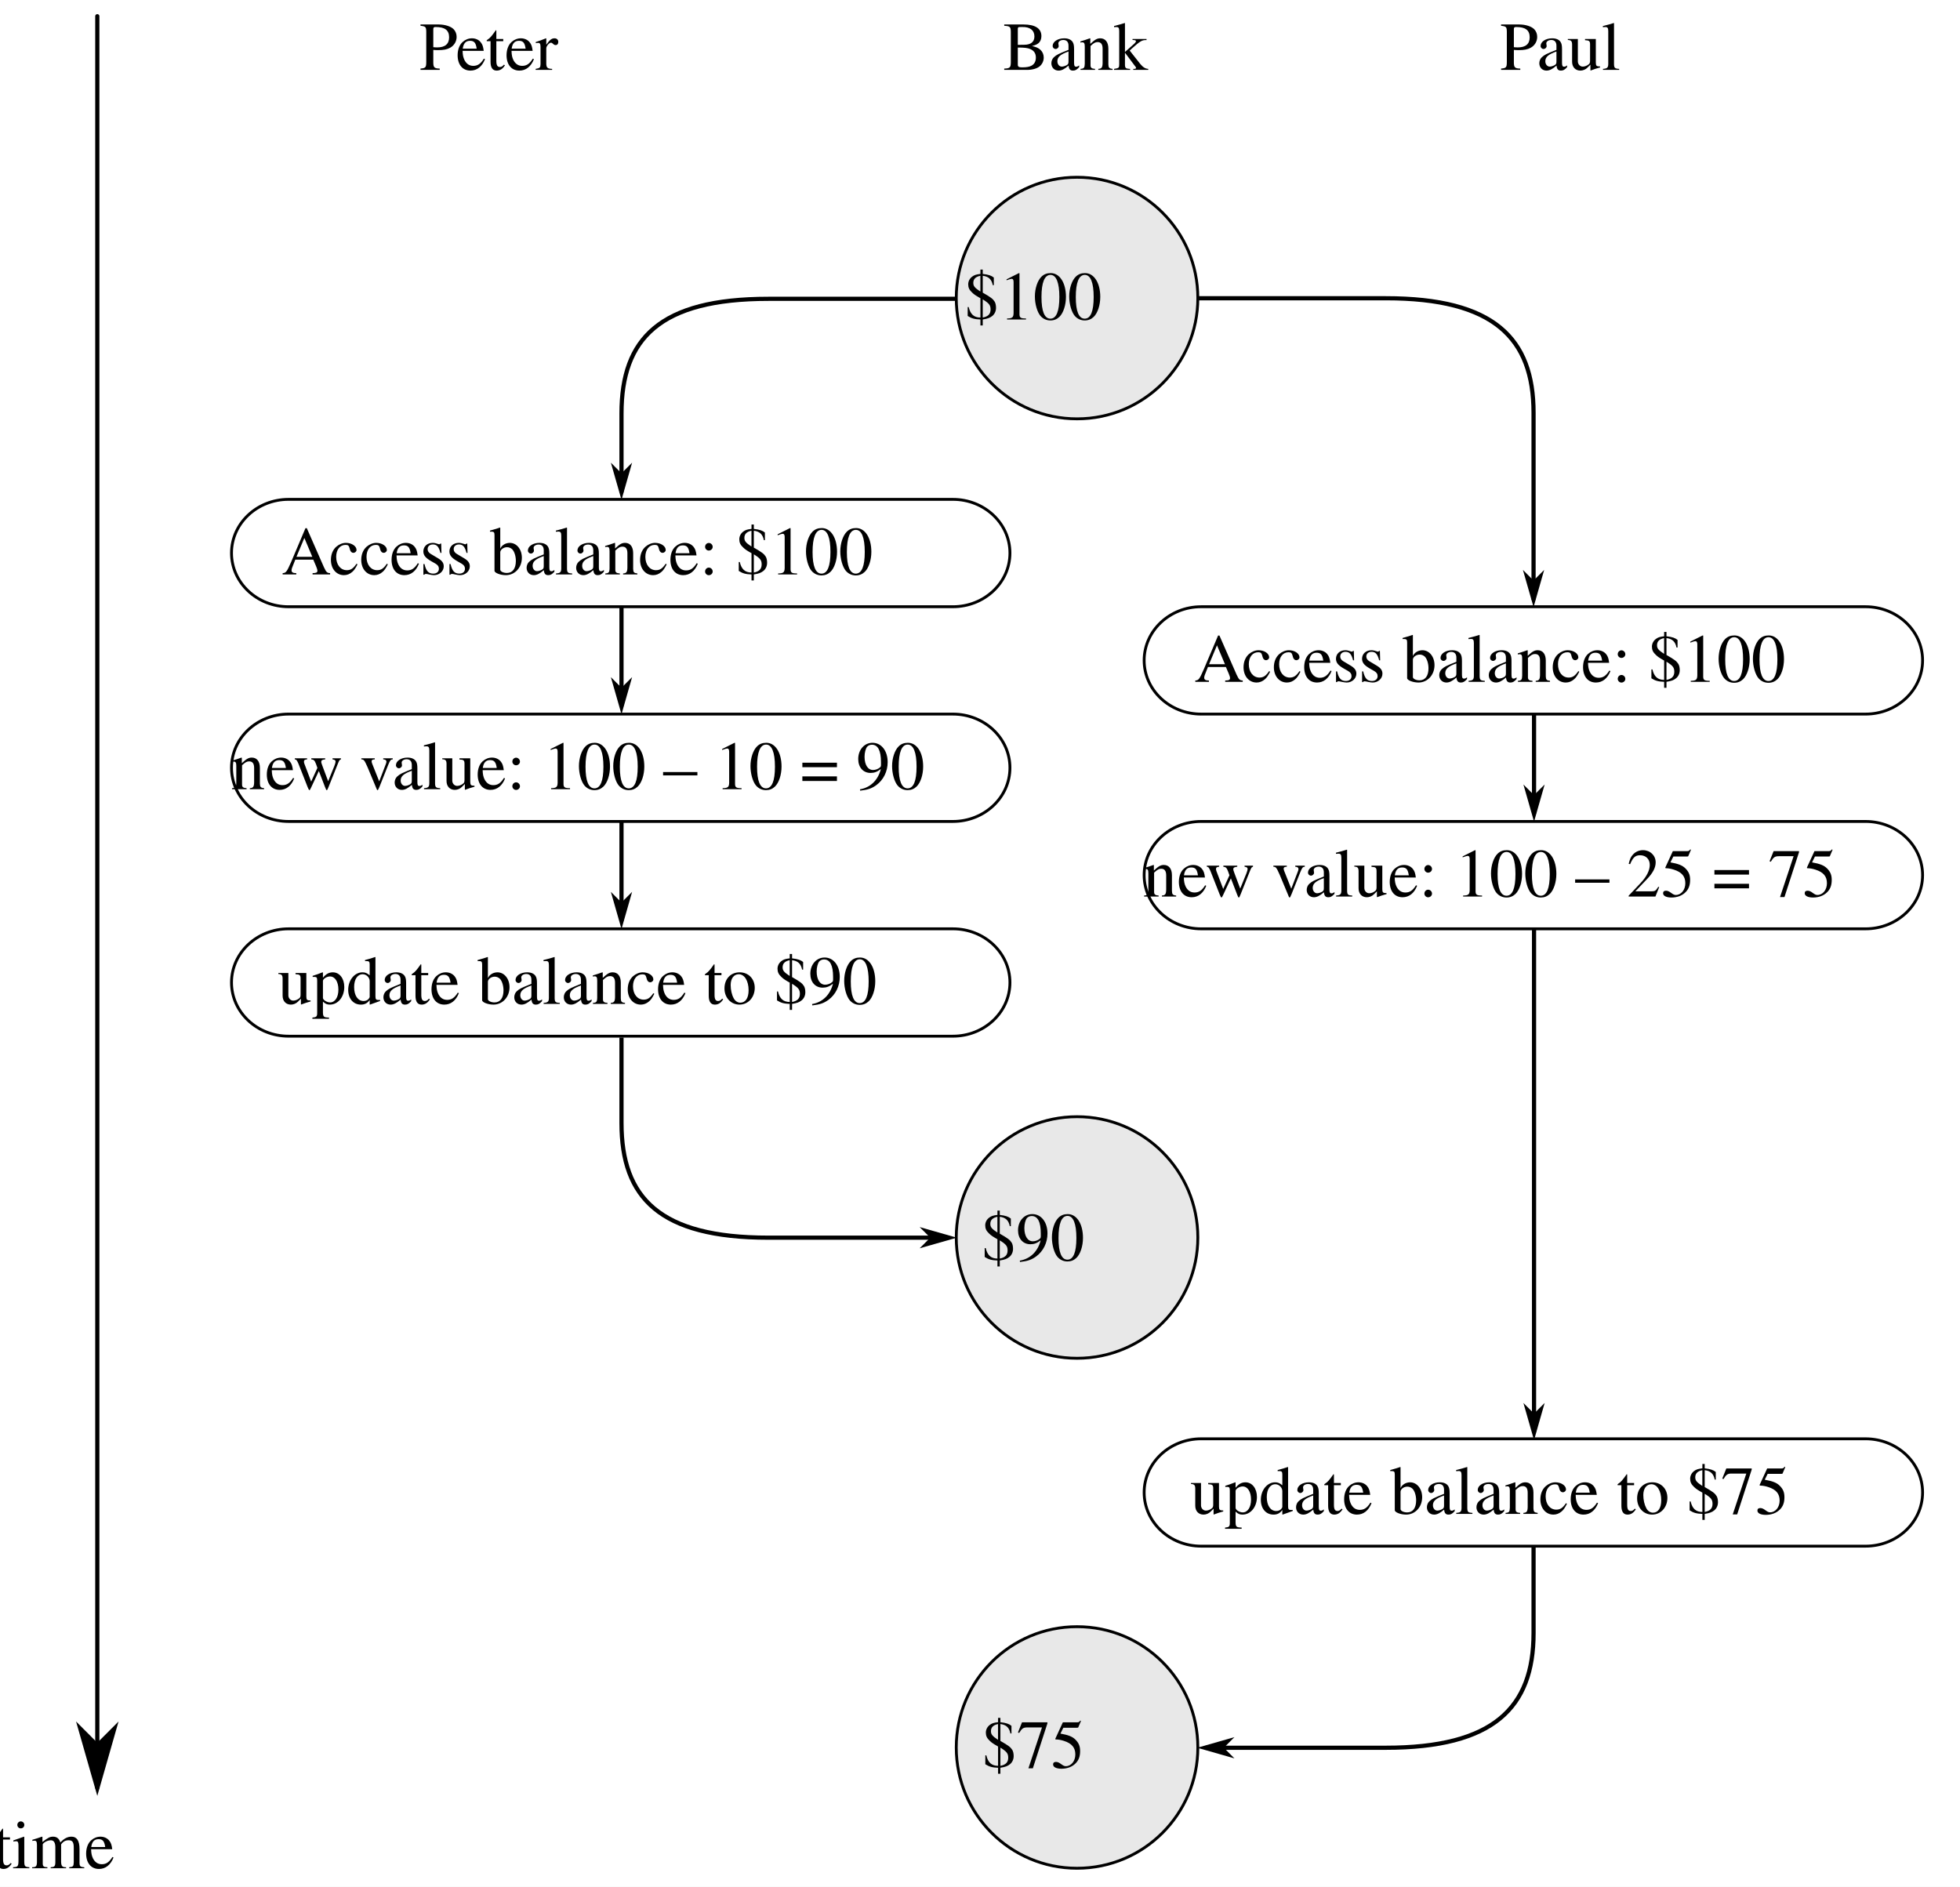
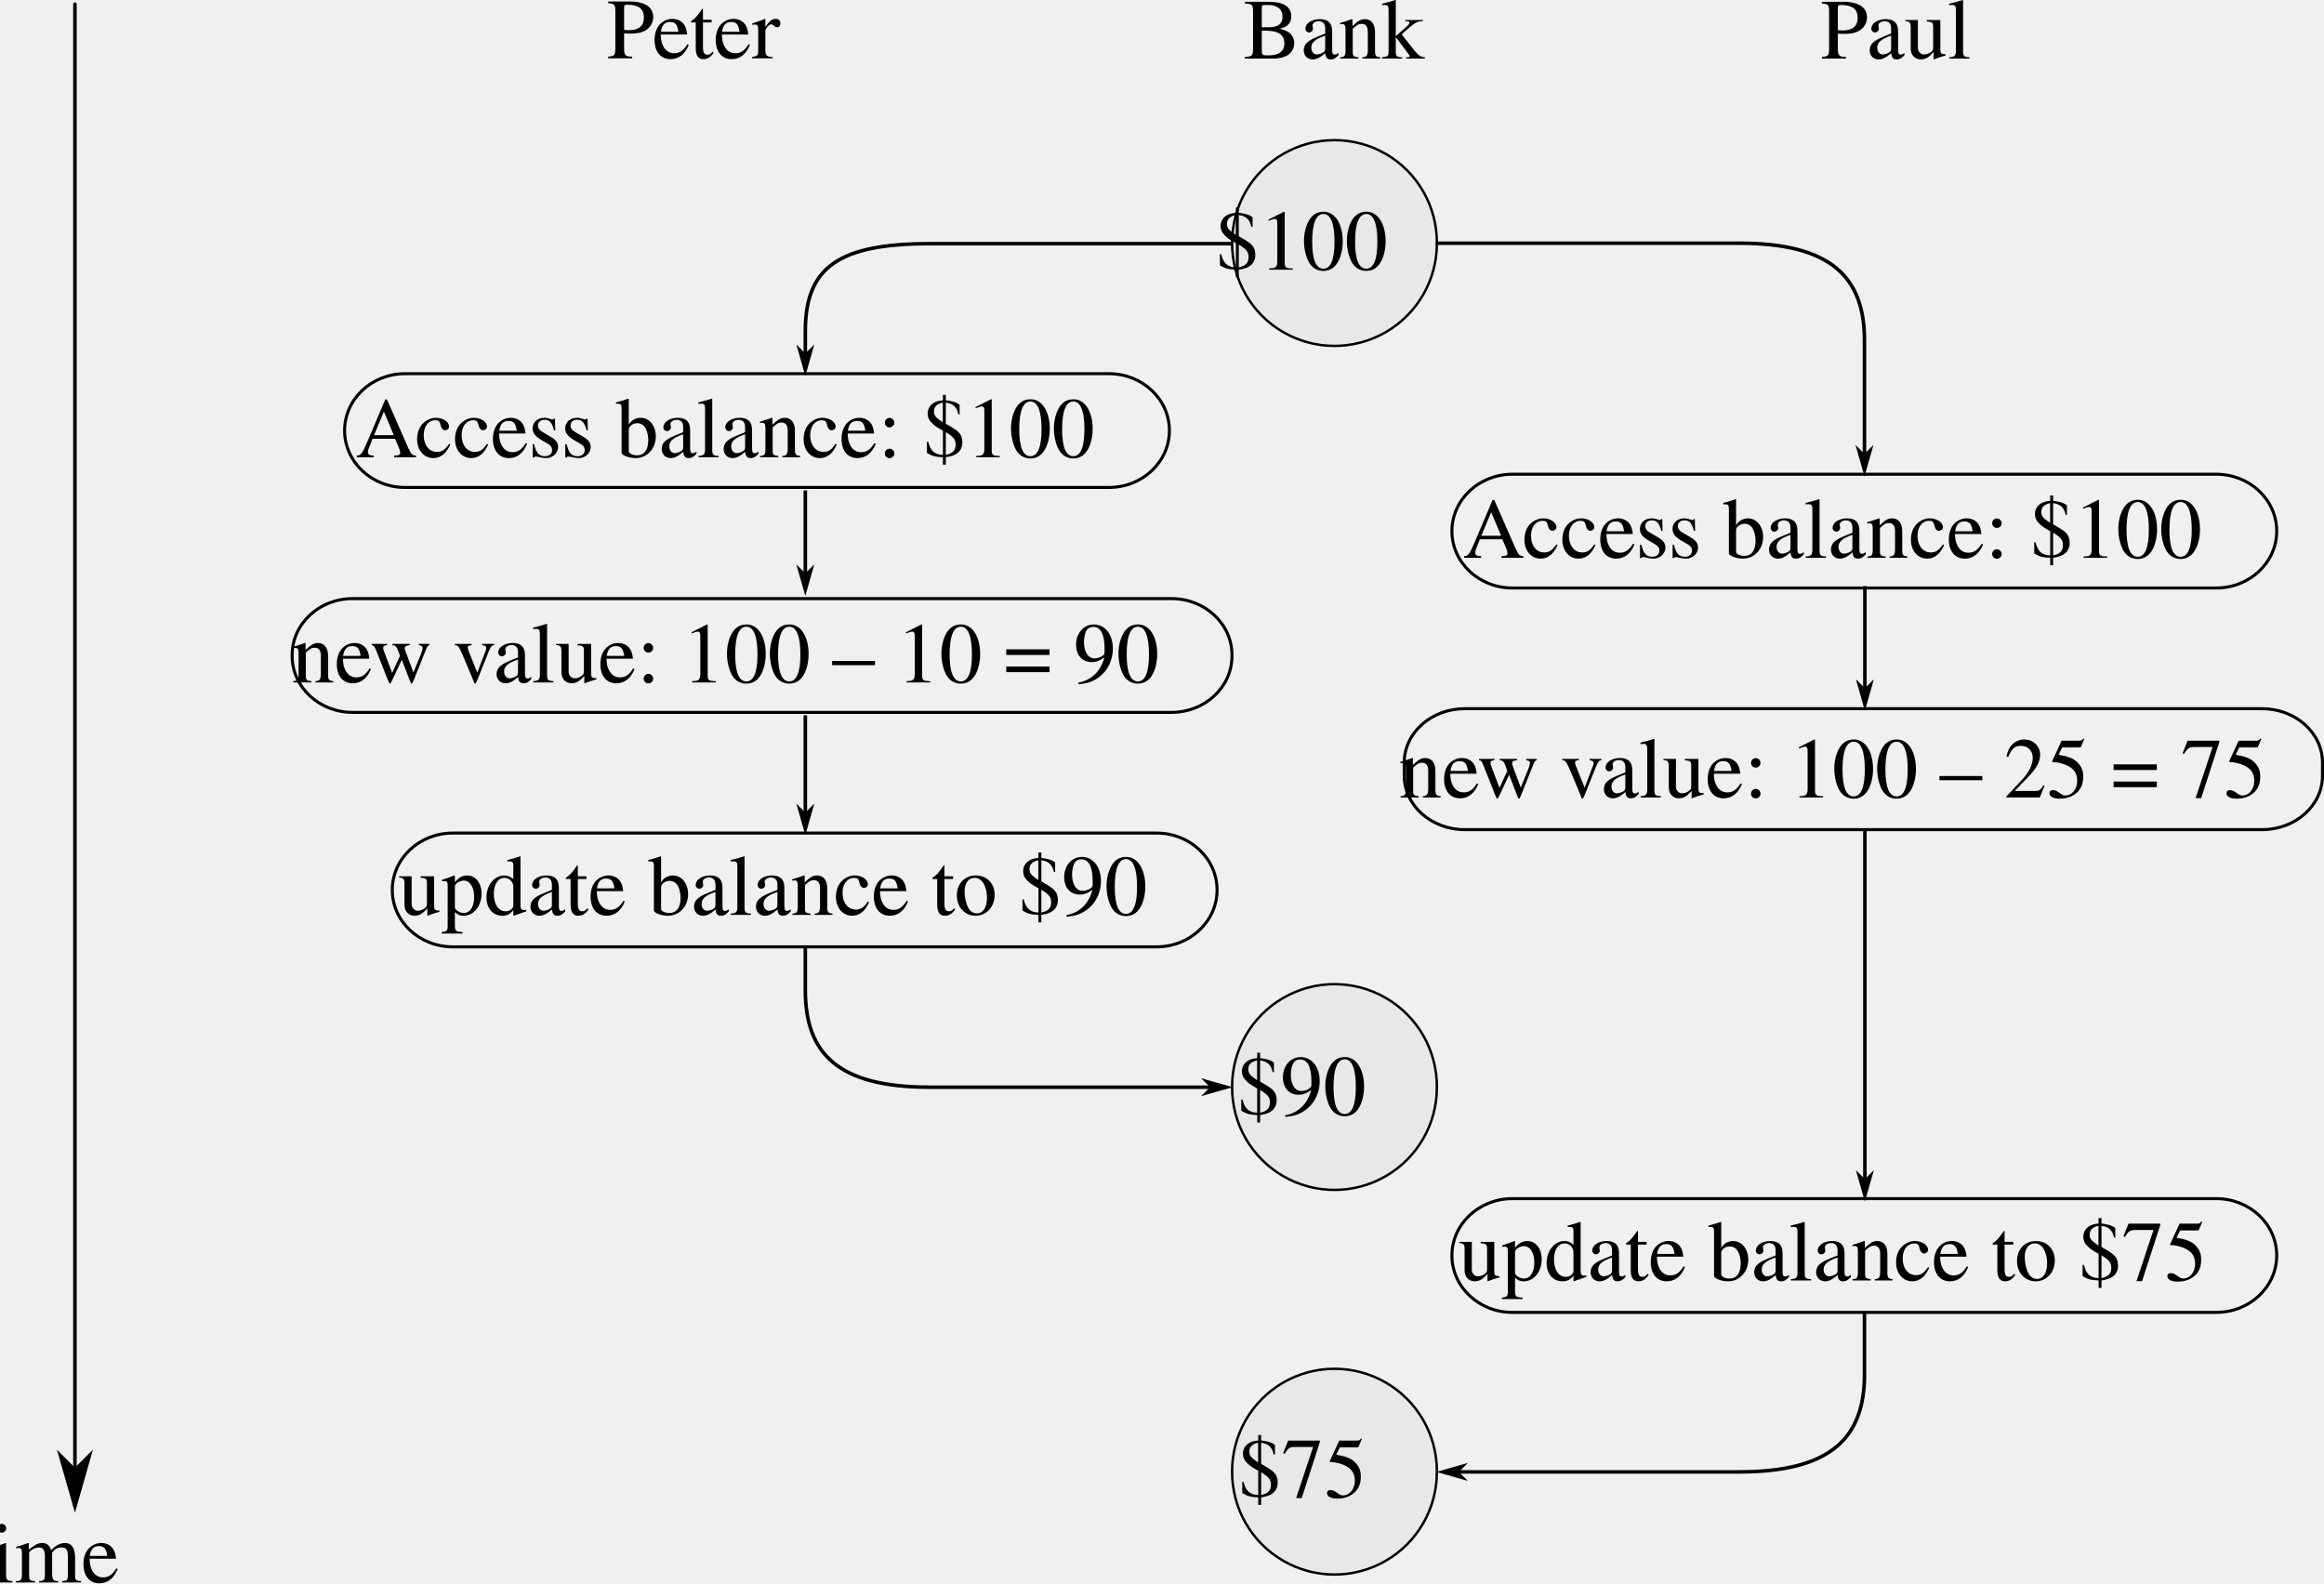
- <svg xmlns="http://www.w3.org/2000/svg" preserveAspectRatio="xMinYMin meet" viewBox="0 0 697 671" id="svg2" version="1.1">
+ <svg xmlns="http://www.w3.org/2000/svg" preserveAspectRatio="xMinYMin meet" viewBox="0 0 974.973 664.25" id="svg2" version="1.1" width="974.973" height="664.25">
  <defs id="defs4">
    <marker refX="0" refY="0" orient="auto" id="Arrow1Mstart" style="overflow:visible">
-       <path d="M 0,0 5,-5 -12.5,0 5,5 0,0 z" transform="matrix(0.4,0,0,0.4,4,0)" id="path4223" style="fill:#000000;fill-rule:evenodd;stroke:#000000;stroke-width:1pt;marker-start:none" />
+       <path d="M 0,0 5,-5 -12.5,0 5,5 Z" transform="matrix(0.4,0,0,0.4,4,0)" id="path4223" style="fill:#000000;fill-rule:evenodd;stroke:#000000;stroke-width:1pt;marker-start:none" />
    </marker>
    <marker refX="0" refY="0" orient="auto" id="Arrow1Mend" style="overflow:visible">
-       <path d="M 0,0 5,-5 -12.5,0 5,5 0,0 z" transform="matrix(-0.4,0,0,-0.4,-4,0)" id="path4226" style="fill:#000000;fill-rule:evenodd;stroke:#000000;stroke-width:1pt;marker-start:none" />
+       <path d="M 0,0 5,-5 -12.5,0 5,5 Z" transform="matrix(-0.4,0,0,-0.4,-4,0)" id="path4226" style="fill:#000000;fill-rule:evenodd;stroke:#000000;stroke-width:1pt;marker-start:none" />
    </marker>
    <marker refX="0" refY="0" orient="auto" id="Arrow1Lend" style="overflow:visible">
-       <path d="M 0,0 5,-5 -12.5,0 5,5 0,0 z" transform="matrix(-0.8,0,0,-0.8,-10,0)" id="path4220" style="fill:#000000;fill-rule:evenodd;stroke:#000000;stroke-width:1pt;marker-start:none" />
+       <path d="M 0,0 5,-5 -12.5,0 5,5 Z" transform="matrix(-0.8,0,0,-0.8,-10,0)" id="path4220" style="fill:#000000;fill-rule:evenodd;stroke:#000000;stroke-width:1pt;marker-start:none" />
    </marker>
    <marker refX="0" refY="0" orient="auto" id="Arrow1Mend-2" style="overflow:visible">
-       <path d="M 0,0 5,-5 -12.5,0 5,5 0,0 z" transform="matrix(-0.4,0,0,-0.4,-4,0)" id="path4226-1" style="fill:#000000;fill-rule:evenodd;stroke:#000000;stroke-width:1pt;marker-start:none" />
+       <path d="M 0,0 5,-5 -12.5,0 5,5 Z" transform="matrix(-0.4,0,0,-0.4,-4,0)" id="path4226-1" style="fill:#000000;fill-rule:evenodd;stroke:#000000;stroke-width:1pt;marker-start:none" />
    </marker>
    <marker refX="0" refY="0" orient="auto" id="Arrow1Mend-1" style="overflow:visible">
-       <path d="M 0,0 5,-5 -12.5,0 5,5 0,0 z" transform="matrix(-0.4,0,0,-0.4,-4,0)" id="path4226-9" style="fill:#000000;fill-rule:evenodd;stroke:#000000;stroke-width:1pt;marker-start:none" />
+       <path d="M 0,0 5,-5 -12.5,0 5,5 Z" transform="matrix(-0.4,0,0,-0.4,-4,0)" id="path4226-9" style="fill:#000000;fill-rule:evenodd;stroke:#000000;stroke-width:1pt;marker-start:none" />
    </marker>
    <marker refX="0" refY="0" orient="auto" id="Arrow1Mend-24" style="overflow:visible">
-       <path d="M 0,0 5,-5 -12.5,0 5,5 0,0 z" transform="matrix(-0.4,0,0,-0.4,-4,0)" id="path4226-7" style="fill:#000000;fill-rule:evenodd;stroke:#000000;stroke-width:1pt;marker-start:none" />
+       <path d="M 0,0 5,-5 -12.5,0 5,5 Z" transform="matrix(-0.4,0,0,-0.4,-4,0)" id="path4226-7" style="fill:#000000;fill-rule:evenodd;stroke:#000000;stroke-width:1pt;marker-start:none" />
    </marker>
    <marker refX="0" refY="0" orient="auto" id="Arrow1Mend-3" style="overflow:visible">
-       <path d="M 0,0 5,-5 -12.5,0 5,5 0,0 z" transform="matrix(-0.4,0,0,-0.4,-4,0)" id="path4226-2" style="fill:#000000;fill-rule:evenodd;stroke:#000000;stroke-width:1pt;marker-start:none" />
+       <path d="M 0,0 5,-5 -12.5,0 5,5 Z" transform="matrix(-0.4,0,0,-0.4,-4,0)" id="path4226-2" style="fill:#000000;fill-rule:evenodd;stroke:#000000;stroke-width:1pt;marker-start:none" />
    </marker>
    <marker refX="0" refY="0" orient="auto" id="Arrow1Mend-3-3" style="overflow:visible">
-       <path d="M 0,0 5,-5 -12.5,0 5,5 0,0 z" transform="matrix(-0.4,0,0,-0.4,-4,0)" id="path4226-2-4" style="fill:#000000;fill-rule:evenodd;stroke:#000000;stroke-width:1pt;marker-start:none" />
+       <path d="M 0,0 5,-5 -12.5,0 5,5 Z" transform="matrix(-0.4,0,0,-0.4,-4,0)" id="path4226-2-4" style="fill:#000000;fill-rule:evenodd;stroke:#000000;stroke-width:1pt;marker-start:none" />
    </marker>
    <marker refX="0" refY="0" orient="auto" id="Arrow1Mend-9" style="overflow:visible">
-       <path d="M 0,0 5,-5 -12.5,0 5,5 0,0 z" transform="matrix(-0.4,0,0,-0.4,-4,0)" id="path4226-0" style="fill:#000000;fill-rule:evenodd;stroke:#000000;stroke-width:1pt;marker-start:none" />
+       <path d="M 0,0 5,-5 -12.5,0 5,5 Z" transform="matrix(-0.4,0,0,-0.4,-4,0)" id="path4226-0" style="fill:#000000;fill-rule:evenodd;stroke:#000000;stroke-width:1pt;marker-start:none" />
    </marker>
    <marker refX="0" refY="0" orient="auto" id="Arrow1Mstart-3" style="overflow:visible">
-       <path d="M 0,0 5,-5 -12.5,0 5,5 0,0 z" transform="matrix(0.4,0,0,0.4,4,0)" id="path4223-6" style="fill:#000000;fill-rule:evenodd;stroke:#000000;stroke-width:1pt;marker-start:none" />
+       <path d="M 0,0 5,-5 -12.5,0 5,5 Z" transform="matrix(0.4,0,0,0.4,4,0)" id="path4223-6" style="fill:#000000;fill-rule:evenodd;stroke:#000000;stroke-width:1pt;marker-start:none" />
    </marker>
    <marker refX="0" refY="0" orient="auto" id="Arrow1Mend-6" style="overflow:visible">
-       <path d="M 0,0 5,-5 -12.5,0 5,5 0,0 z" transform="matrix(-0.4,0,0,-0.4,-4,0)" id="path4226-3" style="fill:#000000;fill-rule:evenodd;stroke:#000000;stroke-width:1pt;marker-start:none" />
+       <path d="M 0,0 5,-5 -12.5,0 5,5 Z" transform="matrix(-0.4,0,0,-0.4,-4,0)" id="path4226-3" style="fill:#000000;fill-rule:evenodd;stroke:#000000;stroke-width:1pt;marker-start:none" />
    </marker>
  </defs>
-   <rect width="100%" height="100%" fill="white" id="rect27" />
-   <g transform="translate(-31.16106,-47.7156)" id="layer2" style="display:inline">
-     <path d="m 65.763,53.484 0,630" id="path4076" style="fill:none;stroke:#000000;stroke-width:1.488;stroke-linecap:round;stroke-linejoin:round;stroke-miterlimit:4;stroke-opacity:1;stroke-dasharray:none;marker-end:url(#Arrow1Lend);display:inline" />
-     <path d="m 340,117.362 a 25,25 0 1 1 -50,0 25,25 0 1 1 50,0 z" transform="matrix(1.718182,0,0,1.718182,-127.0555,-47.93823)" id="path4049" style="fill:#e8e8e8;fill-opacity:1;stroke:#000000;stroke-width:0.591;stroke-linecap:round;stroke-linejoin:round;stroke-miterlimit:4;stroke-opacity:1;stroke-dasharray:none;stroke-dashoffset:0" />
-     <path d="m 340,117.362 a 25,25 0 1 1 -50,0 25,25 0 1 1 50,0 z" transform="matrix(1.718182,0,0,1.718182,-127.0555,286.1528)" id="path4049-1" style="fill:#e8e8e8;fill-opacity:1;stroke:#000000;stroke-width:0.591;stroke-linecap:round;stroke-linejoin:round;stroke-miterlimit:4;stroke-opacity:1;stroke-dasharray:none;stroke-dashoffset:0" />
-     <path d="m 340,117.362 a 25,25 0 1 1 -50,0 25,25 0 1 1 50,0 z" transform="matrix(1.718182,0,0,1.718182,-127.0555,467.5164)" id="path4049-2" style="fill:#e8e8e8;fill-opacity:1;stroke:#000000;stroke-width:0.591;stroke-linecap:round;stroke-linejoin:round;stroke-miterlimit:4;stroke-opacity:1;stroke-dasharray:none;stroke-dashoffset:0" />
-     <rect width="276.818" height="38.182" rx="20.293" ry="19.091" x="113.49" y="225.302" id="rect4078-2-8-0" style="fill:none;stroke:#000000;stroke-width:1.015;stroke-linecap:round;stroke-linejoin:round;stroke-miterlimit:4;stroke-opacity:1;stroke-dasharray:none;stroke-dashoffset:0" />
-     <rect width="276.818" height="38.182" rx="20.293" ry="19.091" x="113.49" y="301.666" id="rect4078-2" style="fill:none;stroke:#000000;stroke-width:1.015;stroke-linecap:round;stroke-linejoin:round;stroke-miterlimit:4;stroke-opacity:1;stroke-dasharray:none;stroke-dashoffset:0" />
-     <rect width="276.818" height="38.182" rx="20.293" ry="19.091" x="113.49" y="378.03" id="rect4078-2-8-5" style="fill:none;stroke:#000000;stroke-width:1.015;stroke-linecap:round;stroke-linejoin:round;stroke-miterlimit:4;stroke-opacity:1;stroke-dasharray:none;stroke-dashoffset:0" />
-     <rect width="276.818" height="38.182" rx="20.293" ry="19.091" x="438.035" y="263.484" id="rect4078-2-8-4" style="fill:none;stroke:#000000;stroke-width:1.015;stroke-linecap:round;stroke-linejoin:round;stroke-miterlimit:4;stroke-opacity:1;stroke-dasharray:none;stroke-dashoffset:0" />
-     <rect width="276.818" height="38.182" rx="20.293" ry="19.091" x="438.035" y="339.848" id="rect4078-2-8" style="fill:none;stroke:#000000;stroke-width:1.015;stroke-linecap:round;stroke-linejoin:round;stroke-miterlimit:4;stroke-opacity:1;stroke-dasharray:none;stroke-dashoffset:0" />
-     <rect width="276.818" height="38.182" rx="20.293" ry="19.091" x="438.035" y="559.393" id="rect4078-2-8-09" style="fill:none;stroke:#000000;stroke-width:1.015;stroke-linecap:round;stroke-linejoin:round;stroke-miterlimit:4;stroke-opacity:1;stroke-dasharray:none;stroke-dashoffset:0" />
-     <path d="m 370.735,153.984 -66.336,0 c -38.628,0 -52.227,14.15 -52.227,40.773 l 0,27.789" id="path4862" style="fill:none;stroke:#000000;stroke-width:1.488;stroke-linecap:round;stroke-linejoin:round;stroke-miterlimit:4;stroke-opacity:1;stroke-dasharray:none;marker-end:url(#Arrow1Mend)" />
-     <path d="m 252.172,263.484 0,35.328" id="path5050" style="fill:none;stroke:#000000;stroke-width:1.488;stroke-linecap:butt;stroke-linejoin:round;stroke-miterlimit:4;stroke-opacity:1;stroke-dasharray:none;marker-end:url(#Arrow1Mend)" />
-     <path d="m 252.172,339.848 0,35.328" id="path5050-5" style="fill:none;stroke:#000000;stroke-width:1.488;stroke-linecap:butt;stroke-linejoin:round;stroke-miterlimit:4;stroke-opacity:1;stroke-dasharray:none;marker-end:url(#Arrow1Mend)" />
-     <path d="m 576.683,301.666 0,35.328" id="path5050-9" style="fill:none;stroke:#000000;stroke-width:1.488;stroke-linecap:butt;stroke-linejoin:round;stroke-miterlimit:4;stroke-opacity:1;stroke-dasharray:none;marker-end:url(#Arrow1Mend)" />
-     <path d="m 576.683,378.03 0,178.909" id="path5050-7" style="fill:none;stroke:#000000;stroke-width:1.488;stroke-linecap:butt;stroke-linejoin:round;stroke-miterlimit:4;stroke-opacity:1;stroke-dasharray:none;marker-end:url(#Arrow1Mend)" />
-     <path d="m 368.49,487.871 -64.091,0 c -38.628,0 -52.227,-14.15 -52.227,-40.773 l 0,-30.404" id="path4862-2" style="fill:none;stroke:#000000;stroke-width:1.488;stroke-linecap:butt;stroke-linejoin:round;stroke-miterlimit:4;stroke-opacity:1;stroke-dasharray:none;marker-start:url(#Arrow1Mstart);marker-end:none" />
-     <path d="m 459.854,669.268 64.091,0 c 38.243,0 52.568,-14.15 52.568,-40.773 l 0,-30.58" id="path4862-2-8" style="fill:none;stroke:#000000;stroke-width:1.488;stroke-linecap:butt;stroke-linejoin:round;stroke-miterlimit:4;stroke-opacity:1;stroke-dasharray:none;marker-start:url(#Arrow1Mstart);marker-end:none" />
-     <path d="m 457.367,153.78 66.577,0 c 38.429,0 52.568,14.15 52.568,40.773 l 0,66.136" id="path4862-0" style="fill:none;stroke:#000000;stroke-width:1.488;stroke-linecap:round;stroke-linejoin:round;stroke-miterlimit:4;stroke-opacity:1;stroke-dasharray:none;marker-end:url(#Arrow1Mend)" />
-   </g>
-   <g transform="translate(-31.16106,-47.7156)" id="layer3" style="display:inline">
-     <text x="180.308" y="72.575" id="text3942" xml:space="preserve" style="font-style:normal;font-variant:normal;font-weight:normal;font-stretch:normal;font-size:24.4px;line-height:125%;font-family:'Times';-inkscape-font-specification:'Times';text-align:start;letter-spacing:0px;word-spacing:0px;text-anchor:start;display:inline;fill:#000000;fill-opacity:1;stroke:none;">
-       <tspan x="180.308" y="72.575" id="tspan3944" style="font-size:24.4px;">Peter</tspan>
-     </text>
-     <text x="251.967" y="252.01" id="text3966" xml:space="preserve" style="font-style:normal;font-variant:normal;font-weight:normal;font-stretch:normal;font-size:24.818px;line-height:125%;font-family:'Times';-inkscape-font-specification:'Times';text-align:center;letter-spacing:0px;word-spacing:0px;text-anchor:middle;display:inline;fill:#000000;fill-opacity:1;stroke:none">
-       <tspan x="251.967" y="252.01" id="tspan3968" style="font-size:24.4px">Access balance: $100</tspan>
-     </text>
-     <text x="252.138" y="328.374" id="text3970" xml:space="preserve" style="font-style:normal;font-variant:normal;font-weight:normal;font-stretch:normal;font-size:24.818px;line-height:125%;font-family:'Times';-inkscape-font-specification:'Times';text-align:center;letter-spacing:0px;word-spacing:0px;text-anchor:middle;display:inline;fill:#000000;fill-opacity:1;stroke:none">
-       <tspan x="252.138" y="328.374" id="tspan3972" style="font-size:24.4px">new value: 100 – 10 = 90</tspan>
-     </text>
-     <text x="251.967" y="404.737" id="text3974" xml:space="preserve" style="font-style:normal;font-variant:normal;font-weight:normal;font-stretch:normal;font-size:24.818px;line-height:125%;font-family:'Times';-inkscape-font-specification:'Times';text-align:center;letter-spacing:0px;word-spacing:0px;text-anchor:middle;display:inline;fill:#000000;fill-opacity:1;stroke:none">
-       <tspan x="251.967" y="404.737" id="tspan3976" style="font-size:24.4px">update balance to $90</tspan>
-     </text>
-     <text x="65.763" y="712.121" id="text4041" xml:space="preserve" style="font-style:normal;font-variant:normal;font-weight:normal;font-stretch:normal;font-size:24.818px;line-height:125%;font-family:'Times';-inkscape-font-specification:'Times';text-align:center;letter-spacing:0px;word-spacing:0px;text-anchor:middle;display:inline;fill:#000000;fill-opacity:1;stroke:none">
-       <tspan x="65.763" y="712.121" id="tspan4043" style="font-size:24.4px">time</tspan>
-     </text>
-     <text x="387.854" y="72.575" id="text3946" xml:space="preserve" style="font-style:normal;font-variant:normal;font-weight:normal;font-stretch:normal;font-size:24.818px;line-height:125%;font-family:'Times';-inkscape-font-specification:'Times';text-align:start;letter-spacing:0px;word-spacing:0px;text-anchor:start;display:inline;fill:#000000;fill-opacity:1;stroke:none">
-       <tspan x="387.854" y="72.575" id="tspan3948" style="font-size:24.4px">Bank</tspan>
-     </text>
-     <text x="638.49" y="72.575" id="text3950" xml:space="preserve" style="font-style:normal;font-variant:normal;font-weight:normal;font-stretch:normal;font-size:24.818px;line-height:125%;font-family:'Times';-inkscape-font-specification:'Times';text-align:end;letter-spacing:0px;word-spacing:0px;text-anchor:end;display:inline;fill:#000000;fill-opacity:1;stroke:none">
-       <tspan x="638.49" y="72.575" id="tspan3952" style="font-size:24.4px">Paul</tspan>
-     </text>
-     <text x="414.114" y="161.338" id="text3954" xml:space="preserve" style="font-style:normal;font-variant:normal;font-weight:normal;font-stretch:normal;font-size:24.818px;line-height:125%;font-family:'Times';-inkscape-font-specification:'Times';text-align:start;letter-spacing:0px;word-spacing:0px;text-anchor:start;display:inline;fill:#000000;fill-opacity:1;stroke:none">
-       <tspan x="414.114" y="161.338" id="tspan3956" style="text-align:center;text-anchor:middle;font-size:24.4px">$100</tspan>
-     </text>
-     <text x="414.063" y="495.984" id="text3958" xml:space="preserve" style="font-style:normal;font-variant:normal;font-weight:normal;font-stretch:normal;font-size:24.818px;line-height:125%;font-family:'Times';-inkscape-font-specification:'Times';text-align:start;letter-spacing:0px;word-spacing:0px;text-anchor:start;display:inline;fill:#000000;fill-opacity:1;stroke:none">
-       <tspan x="414.063" y="495.984" id="tspan3960" style="text-align:center;text-anchor:middle;font-size:24.4px">$90</tspan>
-     </text>
-     <text x="414.286" y="676.384" id="text3962" xml:space="preserve" style="font-style:normal;font-variant:normal;font-weight:normal;font-stretch:normal;font-size:24.818px;line-height:125%;font-family:'Times';-inkscape-font-specification:'Times';text-align:start;letter-spacing:0px;word-spacing:0px;text-anchor:start;display:inline;fill:#000000;fill-opacity:1;stroke:none">
-       <tspan x="414.286" y="676.384" id="tspan3964" style="text-align:center;text-anchor:middle;font-size:24.4px">$75</tspan>
-     </text>
-     <text x="576.513" y="290.192" id="text3966-4" xml:space="preserve" style="font-style:normal;font-variant:normal;font-weight:normal;font-stretch:normal;font-size:24.818px;line-height:125%;font-family:'Times';-inkscape-font-specification:'Times';text-align:center;letter-spacing:0px;word-spacing:0px;text-anchor:middle;display:inline;fill:#000000;fill-opacity:1;stroke:none">
-       <tspan x="576.513" y="290.192" id="tspan3968-6" style="font-size:24.4px">Access balance: $100</tspan>
-     </text>
-     <text x="576.475" y="366.556" id="text3970-0" xml:space="preserve" style="font-style:normal;font-variant:normal;font-weight:normal;font-stretch:normal;font-size:24.818px;line-height:125%;font-family:'Times';-inkscape-font-specification:'Times';text-align:center;letter-spacing:0px;word-spacing:0px;text-anchor:middle;display:inline;fill:#000000;fill-opacity:1;stroke:none">
-       <tspan x="576.475" y="366.556" id="tspan3972-1" style="font-size:24.4px">new value: 100 – 25 = 75</tspan>
-     </text>
-     <text x="576.513" y="586.101" id="text3974-9" xml:space="preserve" style="font-style:normal;font-variant:normal;font-weight:normal;font-stretch:normal;font-size:24.818px;line-height:125%;font-family:'Times';-inkscape-font-specification:'Times';text-align:center;letter-spacing:0px;word-spacing:0px;text-anchor:middle;display:inline;fill:#000000;fill-opacity:1;stroke:none">
-       <tspan x="576.513" y="586.101" id="tspan3976-1" style="font-size:24.4px">update balance to $75</tspan>
-     </text>
-   </g>
+   <path style="display:inline;fill:none;stroke:#000000;stroke-width:1.488;stroke-linecap:round;stroke-linejoin:round;stroke-miterlimit:4;stroke-dasharray:none;stroke-opacity:1;marker-end:url(#Arrow1Lend)" id="path4076" d="M 31.442,1.73 V 631.73" />
+   <path style="fill:#e8e8e8;fill-opacity:1;stroke:#000000;stroke-width:1.015;stroke-linecap:round;stroke-linejoin:round;stroke-miterlimit:4;stroke-dasharray:none;stroke-dashoffset:0;stroke-opacity:1" id="path4049" d="m 602.805,101.957 a 42.955,42.955 0 1 1 -85.909,0 42.955,42.955 0 1 1 85.909,0 z" />
+   <path style="fill:#e8e8e8;fill-opacity:1;stroke:#000000;stroke-width:1.015;stroke-linecap:round;stroke-linejoin:round;stroke-miterlimit:4;stroke-dasharray:none;stroke-dashoffset:0;stroke-opacity:1" id="path4049-1" d="m 602.805,456.048 a 42.955,42.955 0 1 1 -85.909,0 42.955,42.955 0 1 1 85.909,0 z" />
+   <path style="fill:#e8e8e8;fill-opacity:1;stroke:#000000;stroke-width:1.015;stroke-linecap:round;stroke-linejoin:round;stroke-miterlimit:4;stroke-dasharray:none;stroke-dashoffset:0;stroke-opacity:1" id="path4049-2" d="m 602.805,617.412 a 42.955,42.955 0 1 1 -85.909,0 42.955,42.955 0 1 1 85.909,0 z" />
+   <rect style="fill:none;stroke:#000000;stroke-width:1.268;stroke-linecap:round;stroke-linejoin:round;stroke-miterlimit:4;stroke-dasharray:none;stroke-dashoffset:0;stroke-opacity:1" id="rect4078-2-8-0" y="156.775" x="144.567" ry="23.864" rx="25.367" height="47.727" width="346.023" />
+   <rect style="fill:none;stroke:#000000;stroke-width:1.268;stroke-linecap:round;stroke-linejoin:round;stroke-miterlimit:4;stroke-dasharray:none;stroke-dashoffset:0;stroke-opacity:1" id="rect4078-2" y="251.139" x="122.567" ry="23.612" rx="25.367" height="47.727" width="394.274" />
+   <rect style="fill:none;stroke:#000000;stroke-width:1.268;stroke-linecap:round;stroke-linejoin:round;stroke-miterlimit:4;stroke-dasharray:none;stroke-dashoffset:0;stroke-opacity:1" id="rect4078-2-8-5" y="349.502" x="164.567" ry="23.864" rx="25.367" height="47.727" width="346.023" />
+   <rect style="fill:none;stroke:#000000;stroke-width:1.268;stroke-linecap:round;stroke-linejoin:round;stroke-miterlimit:4;stroke-dasharray:none;stroke-dashoffset:0;stroke-opacity:1" id="rect4078-2-8-4" y="198.957" x="609.112" ry="23.864" rx="25.367" height="47.727" width="346.023" />
+   <rect style="fill:none;stroke:#000000;stroke-width:1.268;stroke-linecap:round;stroke-linejoin:round;stroke-miterlimit:4;stroke-dasharray:none;stroke-dashoffset:0;stroke-opacity:1" id="rect4078-2-8" y="297.321" x="589.112" ry="22.607" rx="25.367" height="50.743" width="385.227" />
+   <rect style="fill:none;stroke:#000000;stroke-width:1.268;stroke-linecap:round;stroke-linejoin:round;stroke-miterlimit:4;stroke-dasharray:none;stroke-dashoffset:0;stroke-opacity:1" id="rect4078-2-8-09" y="502.866" x="609.112" ry="23.864" rx="25.367" height="47.727" width="346.023" />
+   <path style="fill:none;stroke:#000000;stroke-width:1.488;stroke-linecap:round;stroke-linejoin:round;stroke-miterlimit:4;stroke-dasharray:none;stroke-opacity:1;marker-end:url(#Arrow1Mend)" id="path4862" d="M 516.414,102.23 H 390.078 c -38.628,0 -52.227,10.15 -52.227,36.773 v 15.789" />
+   <path style="fill:none;stroke:#000000;stroke-width:1.488;stroke-linecap:butt;stroke-linejoin:round;stroke-miterlimit:4;stroke-dasharray:none;stroke-opacity:1;marker-end:url(#Arrow1Mend)" id="path5050" d="m 337.851,205.73 v 41.328" />
+   <path style="fill:none;stroke:#000000;stroke-width:1.488;stroke-linecap:butt;stroke-linejoin:round;stroke-miterlimit:4;stroke-dasharray:none;stroke-opacity:1;marker-end:url(#Arrow1Mend)" id="path5050-5" d="m 337.851,300.093 v 47.328" />
+   <path style="fill:none;stroke:#000000;stroke-width:1.488;stroke-linecap:butt;stroke-linejoin:round;stroke-miterlimit:4;stroke-dasharray:none;stroke-opacity:1;marker-end:url(#Arrow1Mend)" id="path5050-9" d="m 782.362,245.912 v 49.328" />
+   <path style="fill:none;stroke:#000000;stroke-width:1.488;stroke-linecap:butt;stroke-linejoin:round;stroke-miterlimit:4;stroke-dasharray:none;stroke-opacity:1;marker-end:url(#Arrow1Mend)" id="path5050-7" d="M 782.362,348.275 V 501.184" />
+   <path style="fill:none;stroke:#000000;stroke-width:1.488;stroke-linecap:butt;stroke-linejoin:round;stroke-miterlimit:4;stroke-dasharray:none;stroke-opacity:1;marker-start:url(#Arrow1Mstart);marker-end:none" id="path4862-2" d="M 514.169,456.116 H 390.078 c -38.628,0 -52.227,-14.15 -52.227,-40.773 v -18.404" />
+   <path style="fill:none;stroke:#000000;stroke-width:1.488;stroke-linecap:butt;stroke-linejoin:round;stroke-miterlimit:4;stroke-dasharray:none;stroke-opacity:1;marker-start:url(#Arrow1Mstart);marker-end:none" id="path4862-2-8" d="m 605.533,617.514 h 124.091 c 38.243,0 52.568,-14.15 52.568,-40.773 v -26.58" />
+   <path style="fill:none;stroke:#000000;stroke-width:1.488;stroke-linecap:round;stroke-linejoin:round;stroke-miterlimit:4;stroke-dasharray:none;stroke-opacity:1;marker-end:url(#Arrow1Mend)" id="path4862-0" d="m 603.046,102.025 h 126.577 c 38.429,0 52.568,14.15 52.568,40.773 v 54.136" />
+   <text style="font-style:normal;font-variant:normal;font-weight:normal;font-stretch:normal;font-size:35.986px;line-height:125%;font-family:Times;-inkscape-font-specification:Times;text-align:start;letter-spacing:0px;word-spacing:0px;text-anchor:start;display:inline;fill:#000000;fill-opacity:1;stroke:none;stroke-width:1.45" xml:space="preserve" id="text3942" y="24.461" x="254.56">
+     <tspan style="stroke-width:1.45" id="tspan3944" y="24.461" x="254.56">Peter</tspan>
+   </text>
+   <text style="font-style:normal;font-variant:normal;font-weight:normal;font-stretch:normal;font-size:35.986px;line-height:125%;font-family:Times;-inkscape-font-specification:Times;text-align:center;letter-spacing:0px;word-spacing:0px;text-anchor:middle;display:inline;fill:#000000;fill-opacity:1;stroke:none;stroke-width:1.45" xml:space="preserve" id="text3966" y="191.83" x="317.696">
+     <tspan style="stroke-width:1.45" id="tspan3968" y="191.83" x="317.696">Access balance: $100</tspan>
+   </text>
+   <text style="font-style:normal;font-variant:normal;font-weight:normal;font-stretch:normal;font-size:35.986px;line-height:125%;font-family:Times;-inkscape-font-specification:Times;text-align:center;letter-spacing:0px;word-spacing:0px;text-anchor:middle;display:inline;fill:#000000;fill-opacity:1;stroke:none;stroke-width:1.45" xml:space="preserve" id="text3970" y="286.311" x="317.861">
+     <tspan style="stroke-width:1.45" id="tspan3972" y="286.311" x="317.861">new value: 100 – 10 = 90</tspan>
+   </text>
+   <text style="font-style:normal;font-variant:normal;font-weight:normal;font-stretch:normal;font-size:35.986px;line-height:125%;font-family:Times;-inkscape-font-specification:Times;text-align:center;letter-spacing:0px;word-spacing:0px;text-anchor:middle;display:inline;fill:#000000;fill-opacity:1;stroke:none;stroke-width:1.45" xml:space="preserve" id="text3974" y="383.831" x="337.73">
+     <tspan style="stroke-width:1.45" id="tspan3976" y="383.831" x="337.73">update balance to $90</tspan>
+   </text>
+   <text style="font-style:normal;font-variant:normal;font-weight:normal;font-stretch:normal;font-size:35.986px;line-height:125%;font-family:Times;-inkscape-font-specification:Times;text-align:center;letter-spacing:0px;word-spacing:0px;text-anchor:middle;display:inline;fill:#000000;fill-opacity:1;stroke:none;stroke-width:1.45" xml:space="preserve" id="text4041" y="663.89" x="31.477">
+     <tspan style="stroke-width:1.45" id="tspan4043" y="663.89" x="31.477">time</tspan>
+   </text>
+   <text style="font-style:normal;font-variant:normal;font-weight:normal;font-stretch:normal;font-size:35.986px;line-height:125%;font-family:Times;-inkscape-font-specification:Times;text-align:start;letter-spacing:0px;word-spacing:0px;text-anchor:start;display:inline;fill:#000000;fill-opacity:1;stroke:none;stroke-width:1.45" xml:space="preserve" id="text3946" y="24.579" x="521.62">
+     <tspan style="stroke-width:1.45" id="tspan3948" y="24.579" x="521.62">Bank</tspan>
+   </text>
+   <text style="font-style:normal;font-variant:normal;font-weight:normal;font-stretch:normal;font-size:35.986px;line-height:125%;font-family:Times;-inkscape-font-specification:Times;text-align:end;letter-spacing:0px;word-spacing:0px;text-anchor:end;display:inline;fill:#000000;fill-opacity:1;stroke:none;stroke-width:1.45" xml:space="preserve" id="text3950" y="24.579" x="854.009">
+     <tspan style="stroke-width:1.45" id="tspan3952" y="24.579" x="854.009">Paul</tspan>
+   </text>
+   <text style="font-style:normal;font-variant:normal;font-weight:normal;font-stretch:normal;font-size:35.986px;line-height:125%;font-family:Times;-inkscape-font-specification:Times;text-align:start;letter-spacing:0px;word-spacing:0px;text-anchor:start;display:inline;fill:#000000;fill-opacity:1;stroke:none;stroke-width:1.45" xml:space="preserve" id="text3954" y="113.157" x="559.681">
+     <tspan style="text-align:center;text-anchor:middle;stroke-width:1.45" id="tspan3956" y="113.157" x="559.681">$100</tspan>
+   </text>
+   <text style="font-style:normal;font-variant:normal;font-weight:normal;font-stretch:normal;font-size:35.986px;line-height:125%;font-family:Times;-inkscape-font-specification:Times;text-align:start;letter-spacing:0px;word-spacing:0px;text-anchor:start;display:inline;fill:#000000;fill-opacity:1;stroke:none;stroke-width:1.45" xml:space="preserve" id="text3958" y="467.804" x="559.63">
+     <tspan style="text-align:center;text-anchor:middle;stroke-width:1.45" id="tspan3960" y="467.804" x="559.63">$90</tspan>
+   </text>
+   <text style="font-style:normal;font-variant:normal;font-weight:normal;font-stretch:normal;font-size:35.986px;line-height:125%;font-family:Times;-inkscape-font-specification:Times;text-align:start;letter-spacing:0px;word-spacing:0px;text-anchor:start;display:inline;fill:#000000;fill-opacity:1;stroke:none;stroke-width:1.45" xml:space="preserve" id="text3962" y="628.203" x="560.065">
+     <tspan style="text-align:center;text-anchor:middle;stroke-width:1.45" id="tspan3964" y="628.203" x="560.065">$75</tspan>
+   </text>
+   <text style="font-style:normal;font-variant:normal;font-weight:normal;font-stretch:normal;font-size:35.986px;line-height:125%;font-family:Times;-inkscape-font-specification:Times;text-align:center;letter-spacing:0px;word-spacing:0px;text-anchor:middle;display:inline;fill:#000000;fill-opacity:1;stroke:none;stroke-width:1.45" xml:space="preserve" id="text3966-4" y="234.011" x="782.242">
+     <tspan style="stroke-width:1.45" id="tspan3968-6" y="234.011" x="782.242">Access balance: $100</tspan>
+   </text>
+   <text style="font-style:normal;font-variant:normal;font-weight:normal;font-stretch:normal;font-size:35.986px;line-height:125%;font-family:Times;-inkscape-font-specification:Times;text-align:center;letter-spacing:0px;word-spacing:0px;text-anchor:middle;display:inline;fill:#000000;fill-opacity:1;stroke:none;stroke-width:1.45" xml:space="preserve" id="text3970-0" y="334.565" x="782.411">
+     <tspan style="stroke-width:1.45" id="tspan3972-1" y="334.565" x="782.411">new value: 100 – 25 = 75</tspan>
+   </text>
+   <text style="font-style:normal;font-variant:normal;font-weight:normal;font-stretch:normal;font-size:35.986px;line-height:125%;font-family:Times;-inkscape-font-specification:Times;text-align:center;letter-spacing:0px;word-spacing:0px;text-anchor:middle;display:inline;fill:#000000;fill-opacity:1;stroke:none;stroke-width:1.45" xml:space="preserve" id="text3974-9" y="537.195" x="782.488">
+     <tspan style="stroke-width:1.45" id="tspan3976-1" y="537.195" x="782.488">update balance to $75</tspan>
+   </text>
</svg>
